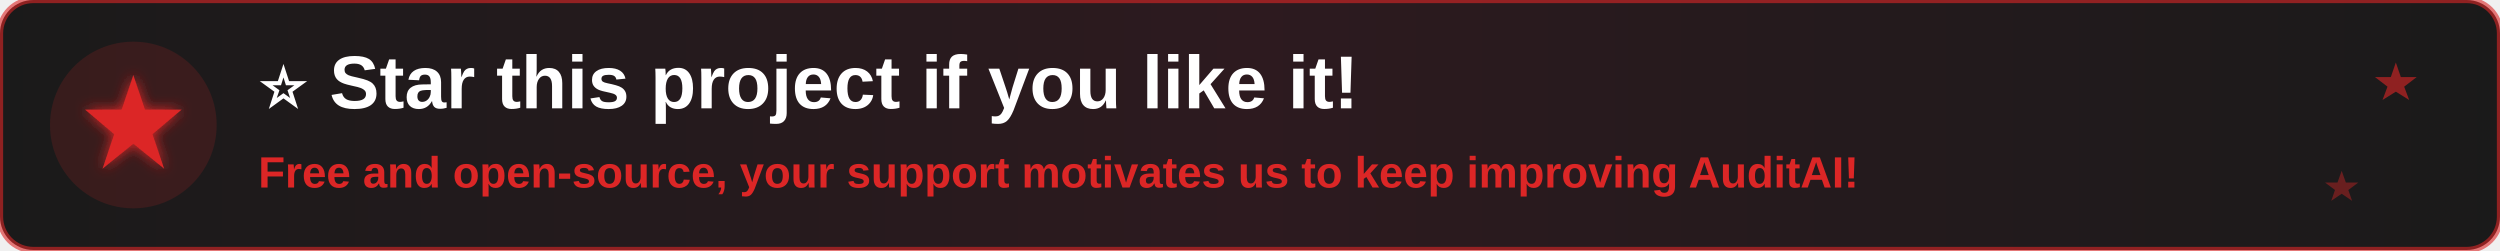
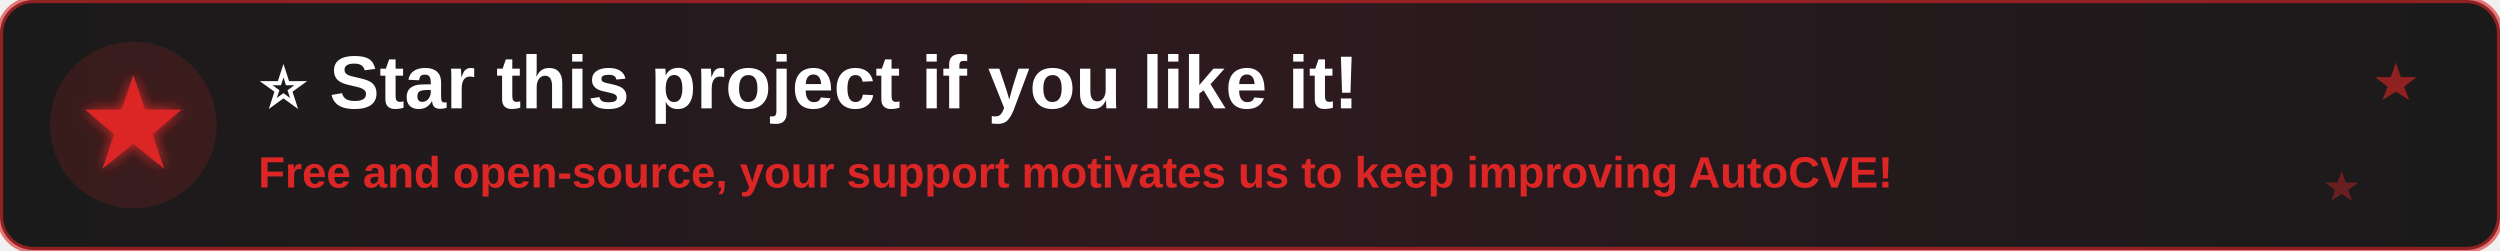
<svg xmlns="http://www.w3.org/2000/svg" width="600" height="60">
  <defs>
    <linearGradient id="bgGradient" x1="0%" y1="0%" x2="100%" y2="0%">
      <stop offset="0%" style="stop-color:#1a1a1a;stop-opacity:1" />
      <stop offset="50%" style="stop-color:#2d1a1f;stop-opacity:1" />
      <stop offset="100%" style="stop-color:#1a1a1a;stop-opacity:1" />
    </linearGradient>
    <filter id="glow">
      <feGaussianBlur stdDeviation="1.5" result="coloredBlur" />
      <feMerge>
        <feMergeNode in="coloredBlur" />
        <feMergeNode in="SourceGraphic" />
      </feMerge>
    </filter>
  </defs>
  <rect width="600" height="60" rx="8" fill="url(#bgGradient)" />
  <rect width="600" height="60" rx="8" fill="none" stroke="#dc2626" stroke-width="1.5" opacity="0.6" />
  <g transform="translate(32, 30)">
    <circle cx="0" cy="0" r="20" fill="#dc2626" opacity="0.15" />
    <path d="M 0,-12 L 2.8,-3.7 L 11.6,-3.7 L 4.6,2.2 L 7.4,10.5 L 0,4.5 L -7.4,10.5 L -4.6,2.2 L -11.6,-3.7 L -2.8,-3.7 Z" fill="#dc2626" filter="url(#glow)" />
  </g>
  <text x="62" y="26" font-family="Arial, sans-serif" font-size="18" font-weight="bold" fill="#ffffff">
    ⭐ Star this project if you like it!
  </text>
  <text x="62" y="45" font-family="Arial, sans-serif" font-size="10.5" fill="#dc2626" font-weight="600">
-     Free and open-source, your support motivates us to keep improving AuditAI!
+     Free and open-source, your support motivates us to keep improving AutoCVE!
  </text>
  <g transform="translate(575, 20)">
    <path d="M 0,-5 L 1.2,-1.5 L 5,-1.5 L 2,0.8 L 3.2,4 L 0,2 L -3.2,4 L -2,0.8 L -5,-1.5 L -1.2,-1.5 Z" fill="#dc2626" opacity="0.6" />
  </g>
  <g transform="translate(562, 45)">
    <path d="M 0,-4 L 1,-1.2 L 4,-1.2 L 1.6,0.6 L 2.5,3.2 L 0,1.5 L -2.5,3.2 L -1.6,0.6 L -4,-1.2 L -1,-1.2 Z" fill="#dc2626" opacity="0.4" />
  </g>
</svg>
